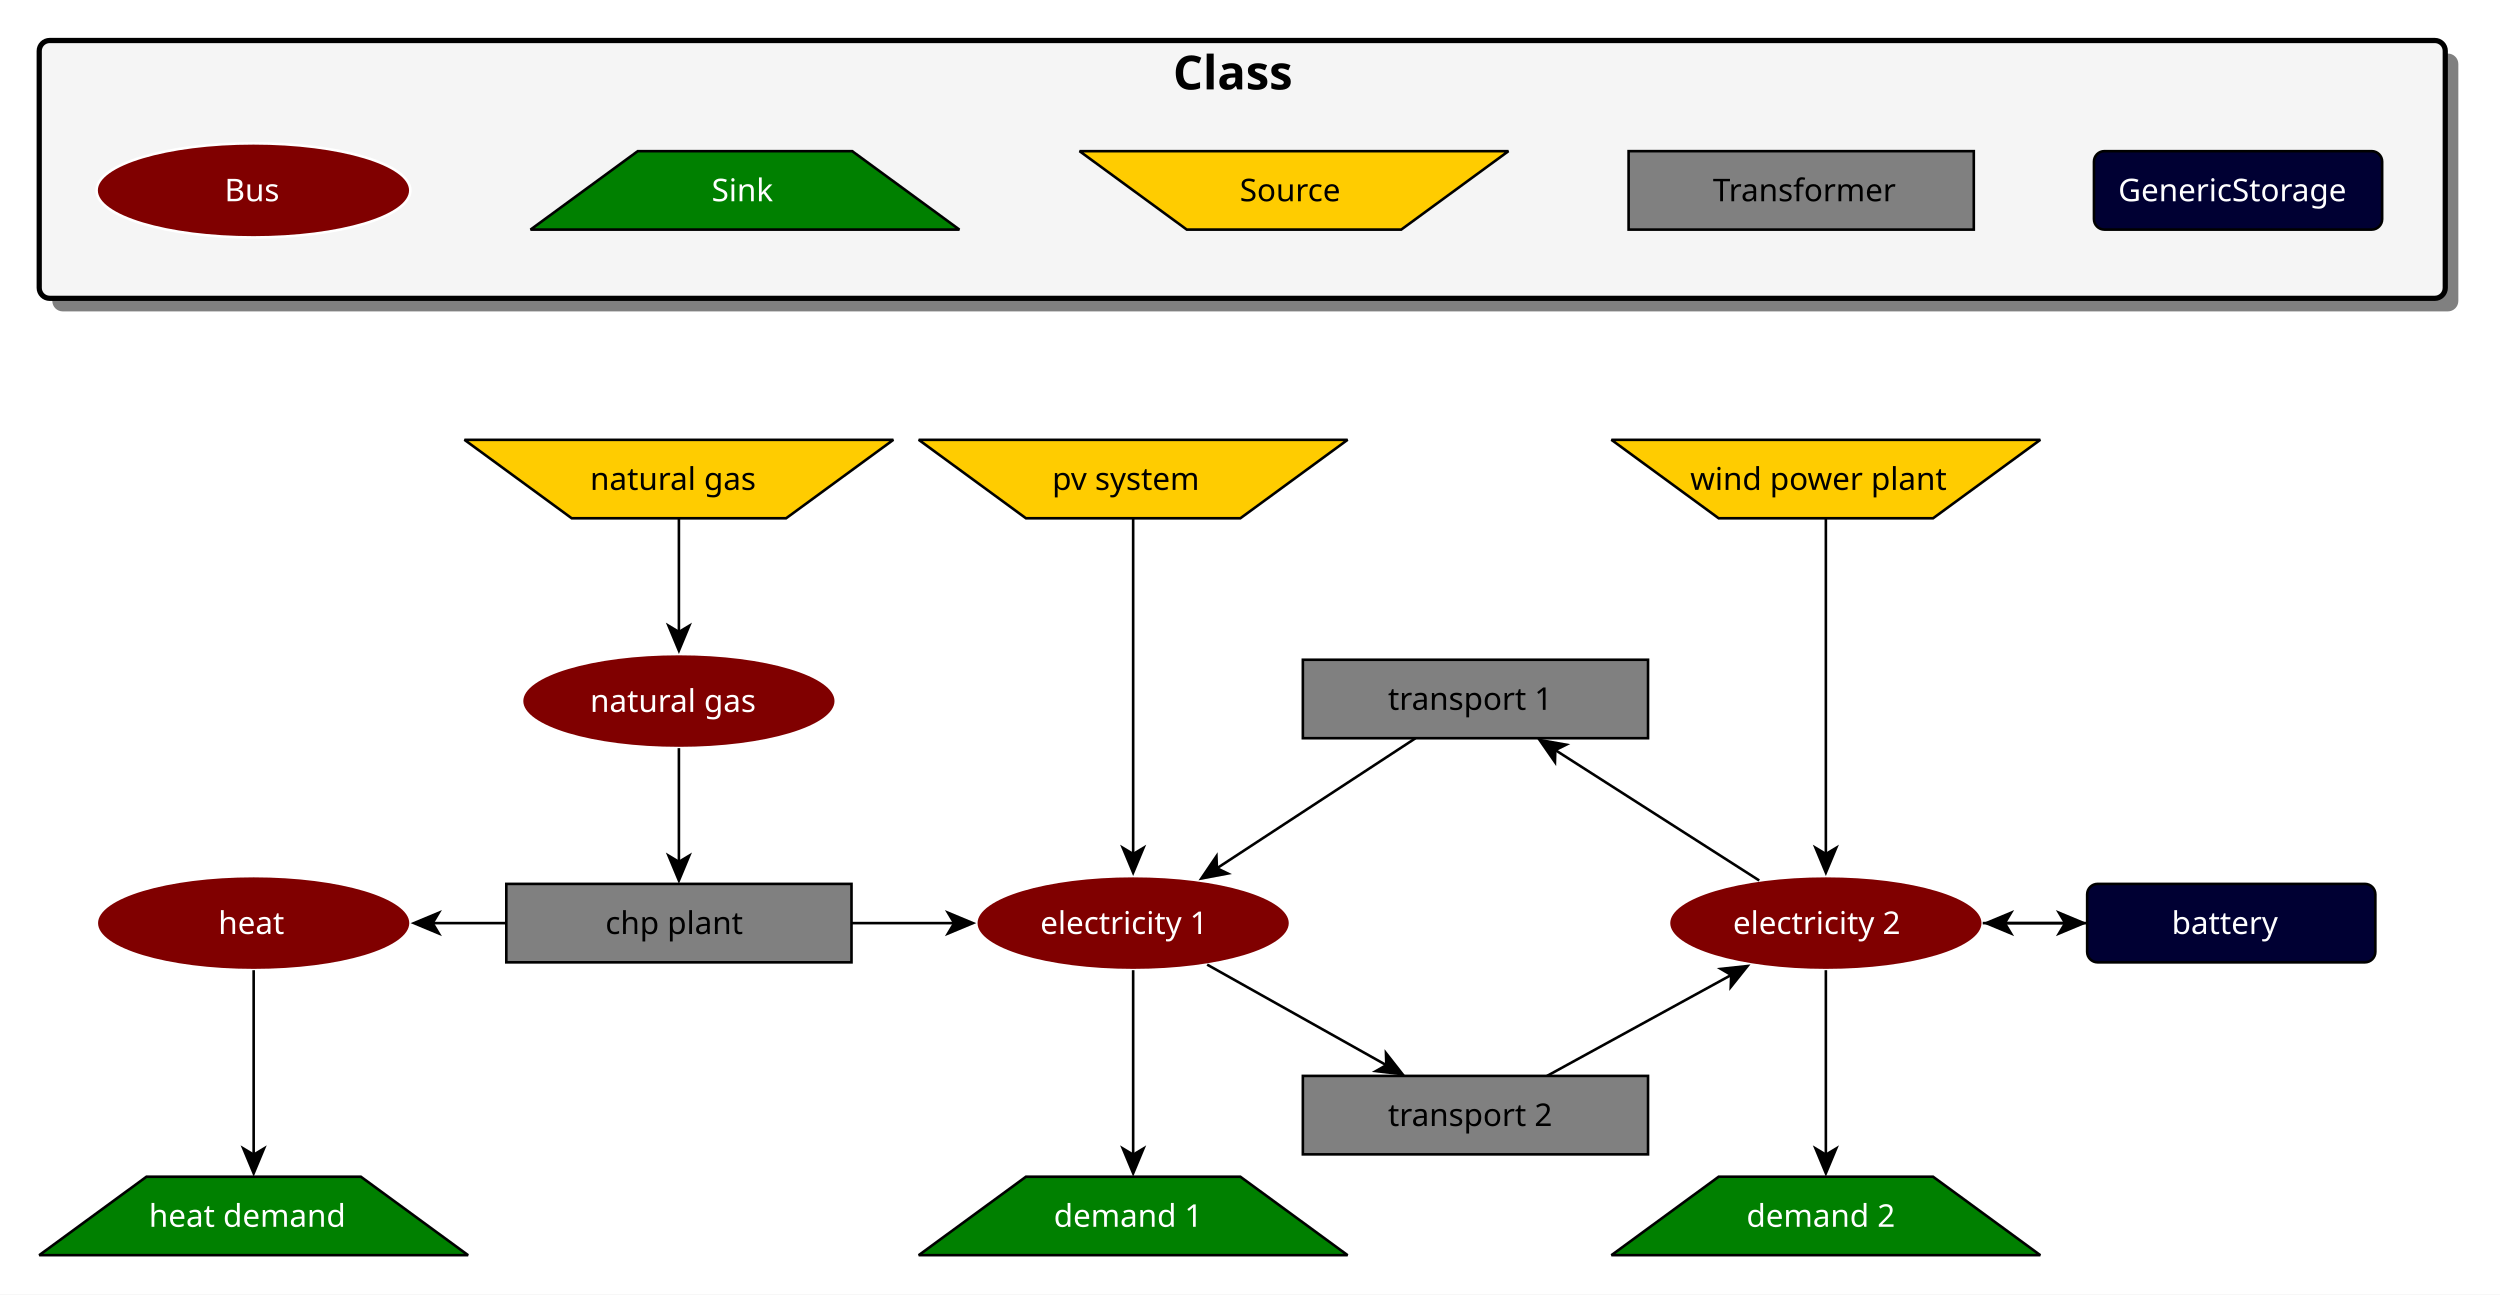
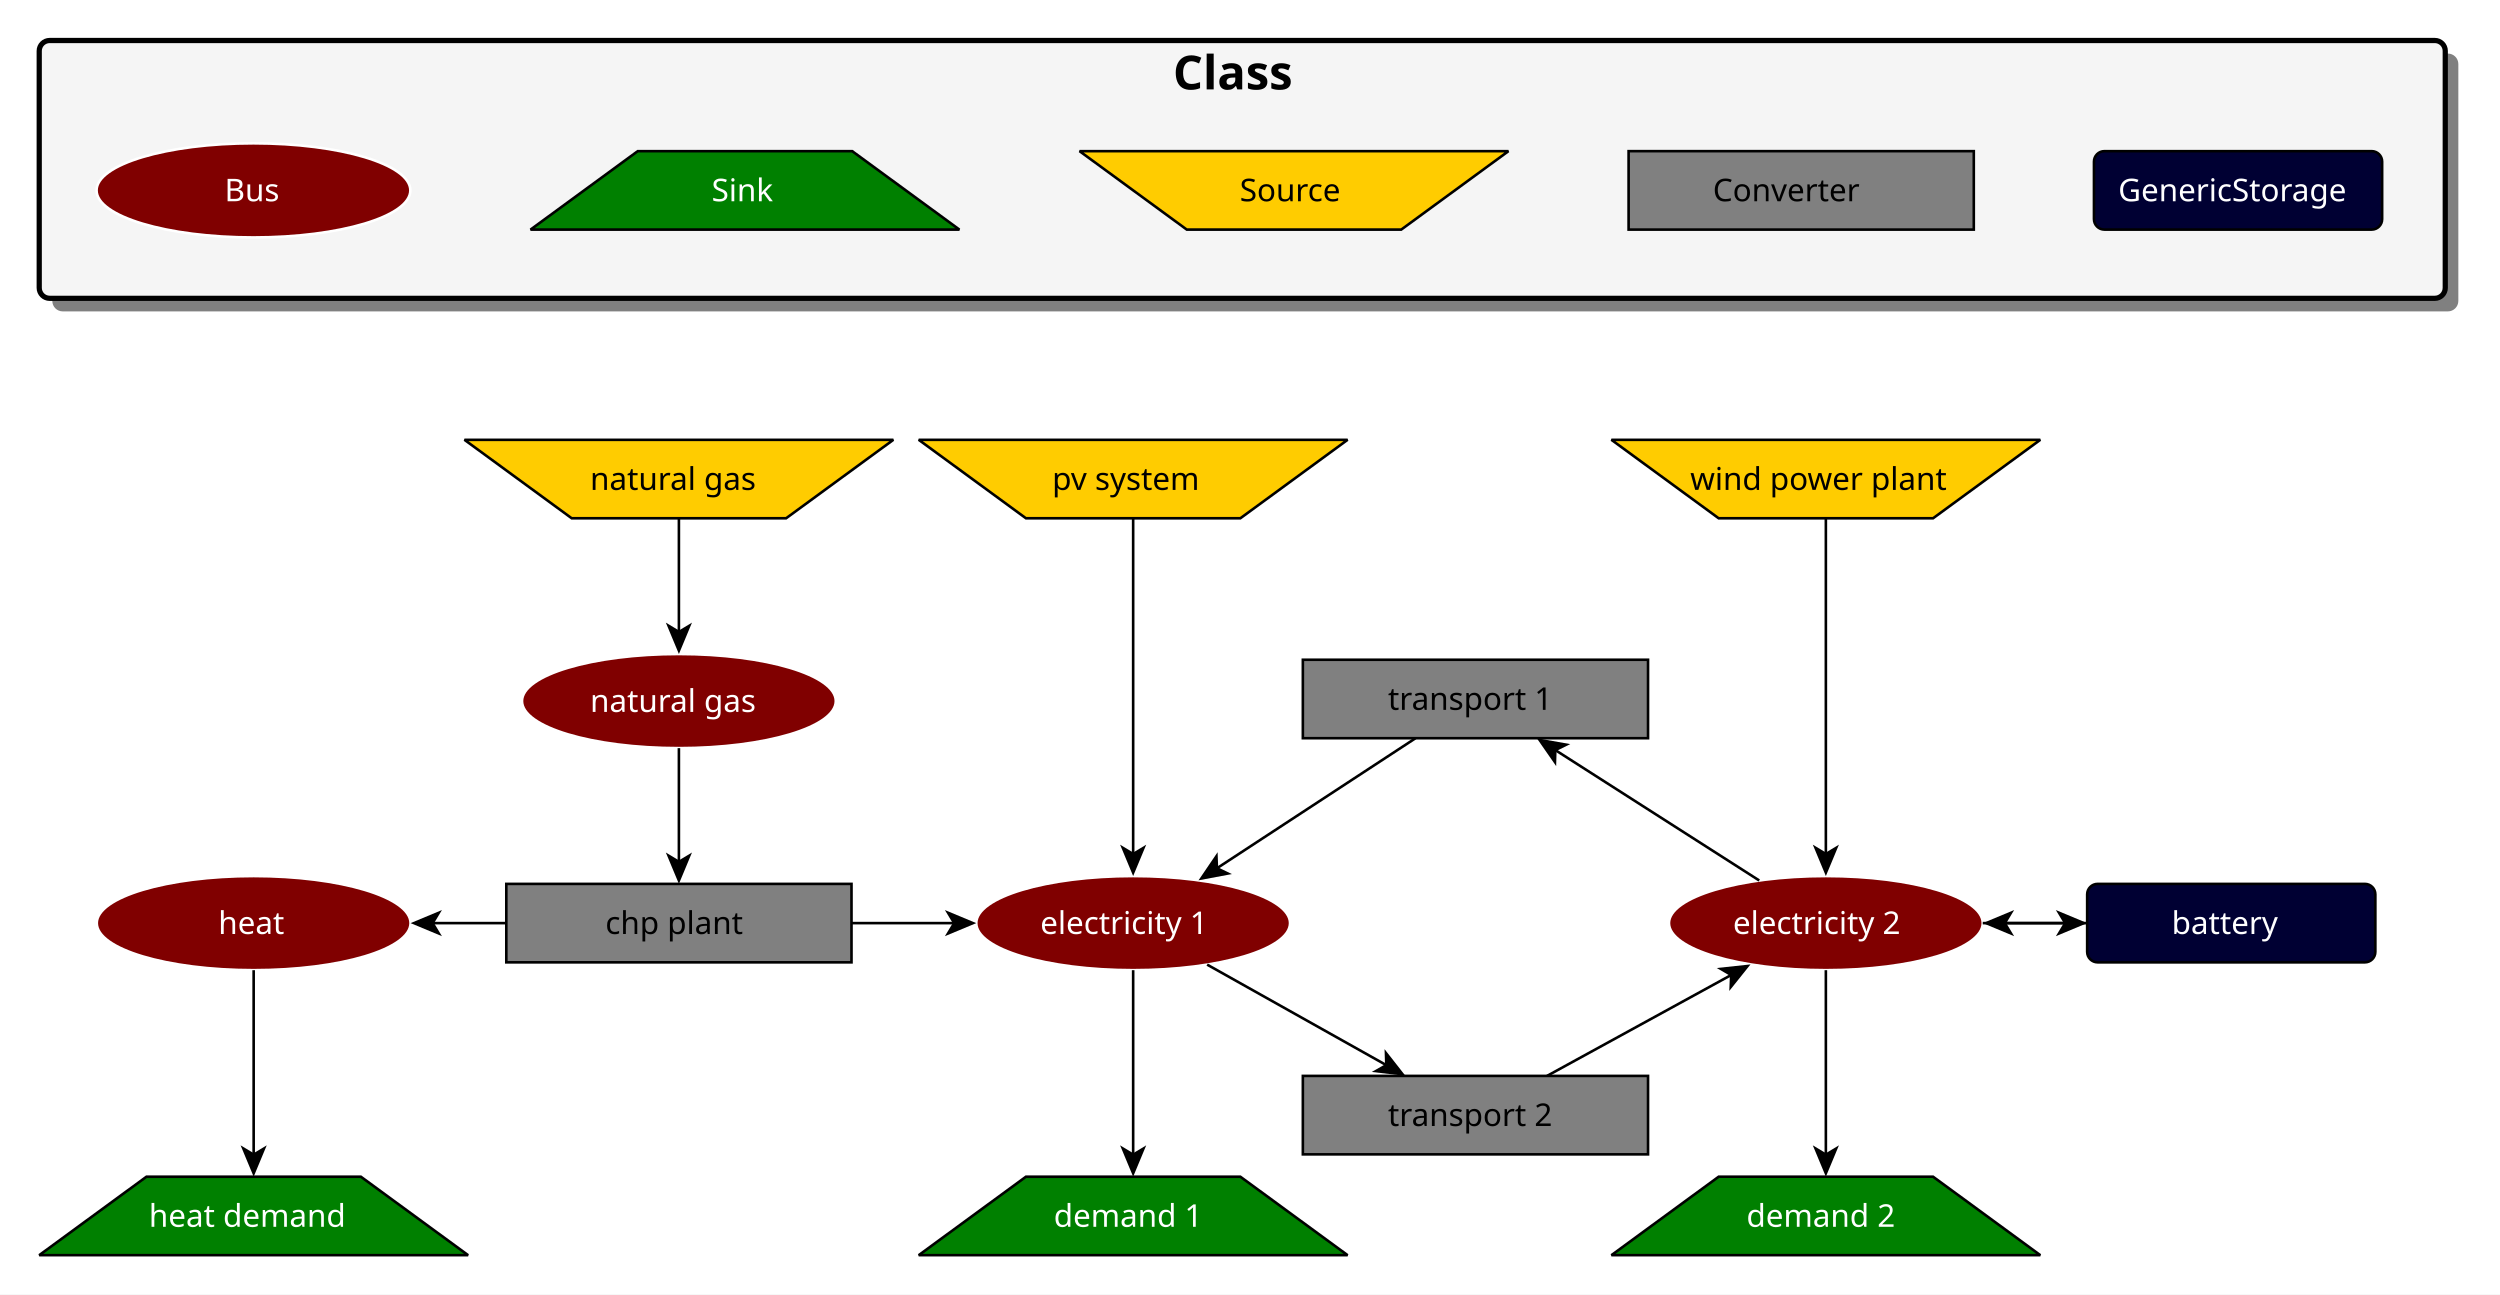
<svg xmlns="http://www.w3.org/2000/svg" fill-opacity="1" color-rendering="auto" color-interpolation="auto" text-rendering="auto" stroke="black" stroke-linecap="square" width="956" stroke-miterlimit="10" shape-rendering="auto" stroke-opacity="1" fill="black" stroke-dasharray="none" font-weight="normal" stroke-width="1" height="495" font-family="'Dialog'" font-style="normal" stroke-linejoin="miter" font-size="12px" stroke-dashoffset="0" image-rendering="auto">
  <defs id="genericDefs" />
  <g>
    <defs id="defs1">
      <clipPath clipPathUnits="userSpaceOnUse" id="clipPath1">
        <path d="M0 0 L956 0 L956 495 L0 495 L0 0 Z" />
      </clipPath>
      <clipPath clipPathUnits="userSpaceOnUse" id="clipPath2">
        <path d="M-185 287 L771 287 L771 782 L-185 782 L-185 287 Z" />
      </clipPath>
      <clipPath clipPathUnits="userSpaceOnUse" id="clipPath3">
        <path d="M-190 282 L766 282 L766 777 L-190 777 L-190 282 Z" />
      </clipPath>
    </defs>
    <g fill="white" text-rendering="geometricPrecision" shape-rendering="geometricPrecision" transform="translate(185,-287)" stroke="white">
      <rect x="-185" width="956" height="495" y="287" clip-path="url(#clipPath2)" stroke="none" />
    </g>
    <g fill="gray" text-rendering="geometricPrecision" shape-rendering="geometricPrecision" transform="matrix(1,0,0,1,185,-287) translate(5,5)" stroke="gray">
      <rect x="-170" y="302.483" clip-path="url(#clipPath3)" width="920.067" rx="4" ry="4" height="98.596" stroke="none" />
    </g>
    <g fill="rgb(245,245,245)" text-rendering="geometricPrecision" shape-rendering="geometricPrecision" transform="matrix(1,0,0,1,185,-287)" stroke="rgb(245,245,245)">
      <rect x="-170" y="302.483" clip-path="url(#clipPath2)" width="920.067" rx="4" ry="4" height="98.596" stroke="none" />
    </g>
    <g font-size="18px" stroke-linecap="butt" transform="matrix(1,0,0,1,185,-287)" text-rendering="geometricPrecision" font-family="sans-serif" shape-rendering="geometricPrecision" font-weight="bold" stroke-miterlimit="1.45">
      <text x="263.556" xml:space="preserve" y="321.191" clip-path="url(#clipPath2)" stroke="none">Class</text>
    </g>
    <g text-rendering="geometricPrecision" stroke-miterlimit="1.45" stroke-width="2" shape-rendering="geometricPrecision" transform="matrix(1,0,0,1,185,-287)" stroke-linecap="butt">
      <rect x="-170" y="302.483" clip-path="url(#clipPath2)" fill="none" width="920.067" rx="4" ry="4" height="98.596" />
    </g>
    <g fill="maroon" text-rendering="geometricPrecision" shape-rendering="geometricPrecision" transform="matrix(1,0,0,1,185,-287)" stroke="maroon">
      <ellipse rx="60" ry="18" clip-path="url(#clipPath2)" cx="248.319" cy="640" stroke="none" />
    </g>
    <g stroke-linecap="butt" transform="matrix(1,0,0,1,185,-287)" fill="white" text-rendering="geometricPrecision" font-family="sans-serif" shape-rendering="geometricPrecision" stroke="white" stroke-miterlimit="1.45">
      <text x="212.79" xml:space="preserve" y="644.154" clip-path="url(#clipPath2)" stroke="none">electricity 1</text>
      <ellipse rx="60" fill="none" ry="18" clip-path="url(#clipPath2)" cx="248.319" cy="640" />
    </g>
    <g fill="gray" text-rendering="geometricPrecision" shape-rendering="geometricPrecision" transform="matrix(1,0,0,1,185,-287)" stroke="gray">
      <rect x="8.613" width="132" height="30" y="625" clip-path="url(#clipPath2)" stroke="none" />
    </g>
    <g text-rendering="geometricPrecision" stroke-miterlimit="1.45" shape-rendering="geometricPrecision" font-family="sans-serif" transform="matrix(1,0,0,1,185,-287)" stroke-linecap="butt">
      <text x="46.488" xml:space="preserve" y="644.154" clip-path="url(#clipPath2)" stroke="none">chp plant</text>
      <rect fill="none" x="8.613" width="132" height="30" y="625" clip-path="url(#clipPath2)" />
    </g>
    <g fill="green" text-rendering="geometricPrecision" shape-rendering="geometricPrecision" transform="matrix(1,0,0,1,185,-287)" stroke="green">
      <path d="M166.319 766.98 L207.318 736.98 L289.318 736.98 L330.318 766.98 Z" fill-rule="evenodd" clip-path="url(#clipPath2)" stroke="none" />
    </g>
    <g stroke-linecap="butt" transform="matrix(1,0,0,1,185,-287)" fill="white" text-rendering="geometricPrecision" font-family="sans-serif" shape-rendering="geometricPrecision" stroke="white" stroke-miterlimit="1.45">
      <text x="217.961" xml:space="preserve" y="756.134" clip-path="url(#clipPath2)" stroke="none">demand 1</text>
      <path fill="none" d="M166.319 766.98 L207.318 736.98 L289.318 736.98 L330.318 766.98 Z" fill-rule="evenodd" clip-path="url(#clipPath2)" stroke="black" />
    </g>
    <g fill="maroon" text-rendering="geometricPrecision" shape-rendering="geometricPrecision" transform="matrix(1,0,0,1,185,-287)" stroke="maroon">
      <ellipse rx="60" ry="18" clip-path="url(#clipPath2)" cx="74.613" cy="555.092" stroke="none" />
    </g>
    <g stroke-linecap="butt" transform="matrix(1,0,0,1,185,-287)" fill="white" text-rendering="geometricPrecision" font-family="sans-serif" shape-rendering="geometricPrecision" stroke="white" stroke-miterlimit="1.45">
      <text x="40.649" xml:space="preserve" y="559.246" clip-path="url(#clipPath2)" stroke="none">natural gas</text>
      <ellipse rx="60" fill="none" ry="18" clip-path="url(#clipPath2)" cx="74.613" cy="555.092" />
    </g>
    <g fill="rgb(255,204,0)" text-rendering="geometricPrecision" shape-rendering="geometricPrecision" transform="matrix(1,0,0,1,185,-287)" stroke="rgb(255,204,0)">
      <path d="M-7.387 455.184 L156.613 455.184 L115.613 485.184 L33.613 485.184 Z" fill-rule="evenodd" clip-path="url(#clipPath2)" stroke="none" />
    </g>
    <g text-rendering="geometricPrecision" stroke-miterlimit="1.45" shape-rendering="geometricPrecision" font-family="sans-serif" transform="matrix(1,0,0,1,185,-287)" stroke-linecap="butt">
      <text x="40.649" xml:space="preserve" y="474.339" clip-path="url(#clipPath2)" stroke="none">natural gas</text>
      <path fill="none" d="M-7.387 455.184 L156.613 455.184 L115.613 485.184 L33.613 485.184 Z" clip-path="url(#clipPath2)" fill-rule="evenodd" />
    </g>
    <g fill="rgb(255,204,0)" text-rendering="geometricPrecision" shape-rendering="geometricPrecision" transform="matrix(1,0,0,1,185,-287)" stroke="rgb(255,204,0)">
      <path d="M166.319 455.185 L330.319 455.185 L289.319 485.184 L207.319 485.184 Z" fill-rule="evenodd" clip-path="url(#clipPath2)" stroke="none" />
    </g>
    <g text-rendering="geometricPrecision" stroke-miterlimit="1.45" shape-rendering="geometricPrecision" font-family="sans-serif" transform="matrix(1,0,0,1,185,-287)" stroke-linecap="butt">
      <text x="217.361" xml:space="preserve" y="474.339" clip-path="url(#clipPath2)" stroke="none">pv system</text>
      <path fill="none" d="M166.319 455.185 L330.319 455.185 L289.319 485.184 L207.319 485.184 Z" clip-path="url(#clipPath2)" fill-rule="evenodd" />
    </g>
    <g fill="rgb(255,204,0)" text-rendering="geometricPrecision" shape-rendering="geometricPrecision" transform="matrix(1,0,0,1,185,-287)" stroke="rgb(255,204,0)">
      <path d="M431.208 455.185 L595.208 455.185 L554.209 485.185 L472.208 485.185 Z" fill-rule="evenodd" clip-path="url(#clipPath2)" stroke="none" />
    </g>
    <g text-rendering="geometricPrecision" stroke-miterlimit="1.45" shape-rendering="geometricPrecision" font-family="sans-serif" transform="matrix(1,0,0,1,185,-287)" stroke-linecap="butt">
      <text x="461.356" xml:space="preserve" y="474.339" clip-path="url(#clipPath2)" stroke="none">wind power plant</text>
      <path fill="none" d="M431.208 455.185 L595.208 455.185 L554.209 485.185 L472.208 485.185 Z" clip-path="url(#clipPath2)" fill-rule="evenodd" />
    </g>
    <g fill="maroon" text-rendering="geometricPrecision" shape-rendering="geometricPrecision" transform="matrix(1,0,0,1,185,-287)" stroke="maroon">
      <ellipse rx="60" ry="18" clip-path="url(#clipPath2)" cx="513.209" cy="640" stroke="none" />
    </g>
    <g stroke-linecap="butt" transform="matrix(1,0,0,1,185,-287)" fill="white" text-rendering="geometricPrecision" font-family="sans-serif" shape-rendering="geometricPrecision" stroke="white" stroke-miterlimit="1.45">
      <text x="477.68" xml:space="preserve" y="644.154" clip-path="url(#clipPath2)" stroke="none">electricity 2</text>
      <ellipse rx="60" fill="none" ry="18" clip-path="url(#clipPath2)" cx="513.209" cy="640" />
    </g>
    <g fill="green" text-rendering="geometricPrecision" shape-rendering="geometricPrecision" transform="matrix(1,0,0,1,185,-287)" stroke="green">
      <path d="M431.209 766.979 L472.209 736.979 L554.209 736.979 L595.209 766.979 Z" fill-rule="evenodd" clip-path="url(#clipPath2)" stroke="none" />
    </g>
    <g stroke-linecap="butt" transform="matrix(1,0,0,1,185,-287)" fill="white" text-rendering="geometricPrecision" font-family="sans-serif" shape-rendering="geometricPrecision" stroke="white" stroke-miterlimit="1.45">
      <text x="482.851" xml:space="preserve" y="756.134" clip-path="url(#clipPath2)" stroke="none">demand 2</text>
      <path fill="none" d="M431.209 766.979 L472.209 736.979 L554.209 736.979 L595.209 766.979 Z" fill-rule="evenodd" clip-path="url(#clipPath2)" stroke="black" />
    </g>
    <g fill="gray" text-rendering="geometricPrecision" shape-rendering="geometricPrecision" transform="matrix(1,0,0,1,185,-287)" stroke="gray">
      <rect x="313.209" width="132" height="30" y="539.29" clip-path="url(#clipPath2)" stroke="none" />
    </g>
    <g text-rendering="geometricPrecision" stroke-miterlimit="1.45" shape-rendering="geometricPrecision" font-family="sans-serif" transform="matrix(1,0,0,1,185,-287)" stroke-linecap="butt">
      <text x="345.76" xml:space="preserve" y="558.444" clip-path="url(#clipPath2)" stroke="none">transport 1</text>
      <rect fill="none" x="313.209" width="132" height="30" y="539.29" clip-path="url(#clipPath2)" />
    </g>
    <g fill="gray" text-rendering="geometricPrecision" shape-rendering="geometricPrecision" transform="matrix(1,0,0,1,185,-287)" stroke="gray">
      <rect x="313.209" width="132" height="30" y="698.425" clip-path="url(#clipPath2)" stroke="none" />
    </g>
    <g text-rendering="geometricPrecision" stroke-miterlimit="1.45" shape-rendering="geometricPrecision" font-family="sans-serif" transform="matrix(1,0,0,1,185,-287)" stroke-linecap="butt">
      <text x="345.76" xml:space="preserve" y="717.579" clip-path="url(#clipPath2)" stroke="none">transport 2</text>
      <rect fill="none" x="313.209" width="132" height="30" y="698.425" clip-path="url(#clipPath2)" />
    </g>
    <g fill="rgb(0,0,51)" text-rendering="geometricPrecision" shape-rendering="geometricPrecision" transform="matrix(1,0,0,1,185,-287)" stroke="rgb(0,0,51)">
      <rect x="613.131" y="625" clip-path="url(#clipPath2)" width="110.202" rx="4" ry="4" height="30" stroke="none" />
    </g>
    <g text-rendering="geometricPrecision" stroke-miterlimit="1.45" shape-rendering="geometricPrecision" transform="matrix(1,0,0,1,185,-287)" stroke-linecap="butt">
      <rect x="613.131" y="625" clip-path="url(#clipPath2)" fill="none" width="110.202" rx="4" ry="4" height="30" />
      <text x="645.439" y="644.154" clip-path="url(#clipPath2)" fill="white" font-family="sans-serif" stroke="none" xml:space="preserve">battery</text>
    </g>
    <g fill="maroon" text-rendering="geometricPrecision" shape-rendering="geometricPrecision" transform="matrix(1,0,0,1,185,-287)" stroke="maroon">
      <ellipse rx="60" ry="18" clip-path="url(#clipPath2)" cx="-88" cy="640" stroke="none" />
    </g>
    <g stroke-linecap="butt" transform="matrix(1,0,0,1,185,-287)" fill="white" text-rendering="geometricPrecision" font-family="sans-serif" shape-rendering="geometricPrecision" stroke="white" stroke-miterlimit="1.45">
      <text x="-101.523" xml:space="preserve" y="644.154" clip-path="url(#clipPath2)" stroke="none">heat</text>
      <ellipse rx="60" fill="none" ry="18" clip-path="url(#clipPath2)" cx="-88" cy="640" />
    </g>
    <g fill="green" text-rendering="geometricPrecision" shape-rendering="geometricPrecision" transform="matrix(1,0,0,1,185,-287)" stroke="green">
      <path d="M-170 766.98 L-129 736.98 L-47 736.98 L-6 766.98 Z" fill-rule="evenodd" clip-path="url(#clipPath2)" stroke="none" />
    </g>
    <g stroke-linecap="butt" transform="matrix(1,0,0,1,185,-287)" fill="white" text-rendering="geometricPrecision" font-family="sans-serif" shape-rendering="geometricPrecision" stroke="white" stroke-miterlimit="1.45">
      <text x="-128.064" xml:space="preserve" y="756.134" clip-path="url(#clipPath2)" stroke="none">heat demand</text>
      <path fill="none" d="M-170 766.98 L-129 736.98 L-47 736.98 L-6 766.98 Z" fill-rule="evenodd" clip-path="url(#clipPath2)" stroke="black" />
    </g>
    <g fill="maroon" text-rendering="geometricPrecision" shape-rendering="geometricPrecision" transform="matrix(1,0,0,1,185,-287)" stroke="maroon">
      <ellipse rx="60" ry="18" clip-path="url(#clipPath2)" cx="-88.078" cy="359.801" stroke="none" />
    </g>
    <g stroke-linecap="butt" transform="matrix(1,0,0,1,185,-287)" fill="white" text-rendering="geometricPrecision" font-family="sans-serif" shape-rendering="geometricPrecision" stroke="white" stroke-miterlimit="1.45">
      <text x="-99.123" xml:space="preserve" y="363.955" clip-path="url(#clipPath2)" stroke="none">Bus</text>
      <ellipse rx="60" fill="none" ry="18" clip-path="url(#clipPath2)" cx="-88.078" cy="359.801" />
    </g>
    <g fill="rgb(255,204,0)" text-rendering="geometricPrecision" shape-rendering="geometricPrecision" transform="matrix(1,0,0,1,185,-287)" stroke="rgb(255,204,0)">
      <path d="M227.826 344.801 L391.826 344.801 L350.826 374.801 L268.826 374.801 Z" fill-rule="evenodd" clip-path="url(#clipPath2)" stroke="none" />
    </g>
    <g text-rendering="geometricPrecision" stroke-miterlimit="1.45" shape-rendering="geometricPrecision" font-family="sans-serif" transform="matrix(1,0,0,1,185,-287)" stroke-linecap="butt">
      <text x="289.087" xml:space="preserve" y="363.955" clip-path="url(#clipPath2)" stroke="none">Source</text>
      <path fill="none" d="M227.826 344.801 L391.826 344.801 L350.826 374.801 L268.826 374.801 Z" clip-path="url(#clipPath2)" fill-rule="evenodd" />
    </g>
    <g fill="gray" text-rendering="geometricPrecision" shape-rendering="geometricPrecision" transform="matrix(1,0,0,1,185,-287)" stroke="gray">
      <rect x="437.778" width="132" height="30" y="344.801" clip-path="url(#clipPath2)" stroke="none" />
    </g>
    <g text-rendering="geometricPrecision" stroke-miterlimit="1.45" shape-rendering="geometricPrecision" font-family="sans-serif" transform="matrix(1,0,0,1,185,-287)" stroke-linecap="butt">
-       <text x="470" xml:space="preserve" y="363.955" clip-path="url(#clipPath2)" stroke="none">Transformer</text>
+       <text x="470" xml:space="preserve" y="363.955" clip-path="url(#clipPath2)" stroke="none">Converter</text>
      <rect fill="none" x="437.778" width="132" height="30" y="344.801" clip-path="url(#clipPath2)" />
    </g>
    <g fill="rgb(0,0,51)" text-rendering="geometricPrecision" shape-rendering="geometricPrecision" transform="matrix(1,0,0,1,185,-287)" stroke="rgb(0,0,51)">
      <rect x="615.73" y="344.801" clip-path="url(#clipPath2)" width="110.202" rx="4" ry="4" height="30" stroke="none" />
    </g>
    <g text-rendering="geometricPrecision" stroke-miterlimit="1.45" shape-rendering="geometricPrecision" transform="matrix(1,0,0,1,185,-287)" stroke-linecap="butt">
      <rect x="615.73" y="344.801" clip-path="url(#clipPath2)" fill="none" width="110.202" rx="4" ry="4" height="30" />
      <text x="625" y="363.955" clip-path="url(#clipPath2)" fill="white" font-family="sans-serif" stroke="none" xml:space="preserve">GenericStorage</text>
    </g>
    <g fill="green" text-rendering="geometricPrecision" shape-rendering="geometricPrecision" transform="matrix(1,0,0,1,185,-287)" stroke="green">
      <path d="M17.874 374.801 L58.874 344.801 L140.874 344.801 L181.874 374.801 Z" fill-rule="evenodd" clip-path="url(#clipPath2)" stroke="none" />
    </g>
    <g stroke-linecap="butt" transform="matrix(1,0,0,1,185,-287)" fill="white" text-rendering="geometricPrecision" font-family="sans-serif" shape-rendering="geometricPrecision" stroke="white" stroke-miterlimit="1.45">
      <text x="87.121" xml:space="preserve" y="363.955" clip-path="url(#clipPath2)" stroke="none">Sink</text>
      <path fill="none" d="M17.874 374.801 L58.874 344.801 L140.874 344.801 L181.874 374.801 Z" fill-rule="evenodd" clip-path="url(#clipPath2)" stroke="black" />
      <path fill="none" d="M140.613 640 L180.319 640" clip-path="url(#clipPath2)" stroke="black" />
      <path fill="black" d="M188.319 640 L176.319 635 L179.319 640 L176.319 645 Z" clip-path="url(#clipPath2)" stroke="none" />
      <path fill="none" d="M248.319 658 L248.319 728.974" clip-path="url(#clipPath2)" stroke="black" />
      <path fill="black" d="M248.319 736.974 L253.319 724.974 L248.319 727.974 L243.319 724.974 Z" clip-path="url(#clipPath2)" stroke="none" />
      <path fill="none" d="M74.613 573.092 L74.613 617" clip-path="url(#clipPath2)" stroke="black" />
      <path fill="black" d="M74.613 625 L79.613 613 L74.613 616 L69.613 613 Z" clip-path="url(#clipPath2)" stroke="none" />
      <path fill="none" d="M74.613 485.151 L74.613 529.092" clip-path="url(#clipPath2)" stroke="black" />
      <path fill="black" d="M74.613 537.092 L79.613 525.092 L74.613 528.092 L69.613 525.092 Z" clip-path="url(#clipPath2)" stroke="none" />
      <path fill="none" d="M248.319 485.151 L248.319 614" clip-path="url(#clipPath2)" stroke="black" />
      <path fill="black" d="M248.319 622 L253.319 610 L248.319 613 L243.319 610 Z" clip-path="url(#clipPath2)" stroke="none" />
      <path fill="none" d="M513.209 485.151 L513.209 614" clip-path="url(#clipPath2)" stroke="black" />
      <path fill="black" d="M513.209 622 L518.209 610 L513.209 613 L508.209 610 Z" clip-path="url(#clipPath2)" stroke="none" />
      <path fill="none" d="M513.209 658 L513.209 728.974" clip-path="url(#clipPath2)" stroke="black" />
      <path fill="black" d="M513.209 736.974 L518.209 724.974 L513.209 727.974 L508.209 724.974 Z" clip-path="url(#clipPath2)" stroke="none" />
      <path fill="none" d="M487.731 623.703 L409.399 573.601" clip-path="url(#clipPath2)" stroke="black" />
      <path fill="black" d="M402.66 569.29 L410.075 579.968 L410.242 574.14 L415.463 571.544 Z" clip-path="url(#clipPath2)" stroke="none" />
      <path fill="none" d="M356.302 569.29 L280.002 619.253" clip-path="url(#clipPath2)" stroke="black" />
      <path fill="black" d="M273.309 623.636 L286.087 621.245 L280.838 618.705 L280.609 612.879 Z" clip-path="url(#clipPath2)" stroke="none" />
      <path fill="none" d="M276.614 655.873 L345.492 694.511" clip-path="url(#clipPath2)" stroke="black" />
      <path fill="black" d="M352.469 698.425 L344.45 688.193 L344.62 694.022 L339.557 696.915 Z" clip-path="url(#clipPath2)" stroke="none" />
      <path fill="none" d="M406.584 698.425 L477.379 659.633" clip-path="url(#clipPath2)" stroke="black" />
      <path fill="black" d="M484.395 655.788 L471.468 657.17 L476.502 660.113 L476.274 665.94 Z" clip-path="url(#clipPath2)" stroke="none" />
      <path fill="none" d="M573.209 640 L605.157 640" clip-path="url(#clipPath2)" stroke="black" />
      <path fill="black" d="M613.157 640 L601.157 635 L604.157 640 L601.157 645 Z" clip-path="url(#clipPath2)" stroke="none" />
      <path fill="none" d="M613.164 640 L581.209 640" clip-path="url(#clipPath2)" stroke="black" />
      <path fill="black" d="M573.209 640 L585.209 645 L582.209 640 L585.209 635 Z" clip-path="url(#clipPath2)" stroke="none" />
      <path fill="none" d="M8.613 640 L-20 640" clip-path="url(#clipPath2)" stroke="black" />
      <path fill="black" d="M-28 640 L-16 645 L-19 640 L-16 635 Z" clip-path="url(#clipPath2)" stroke="none" />
      <path fill="none" d="M-88 658 L-88 728.974" clip-path="url(#clipPath2)" stroke="black" />
      <path fill="black" d="M-88 736.974 L-83 724.974 L-88 727.974 L-93 724.974 Z" clip-path="url(#clipPath2)" stroke="none" />
    </g>
  </g>
</svg>
